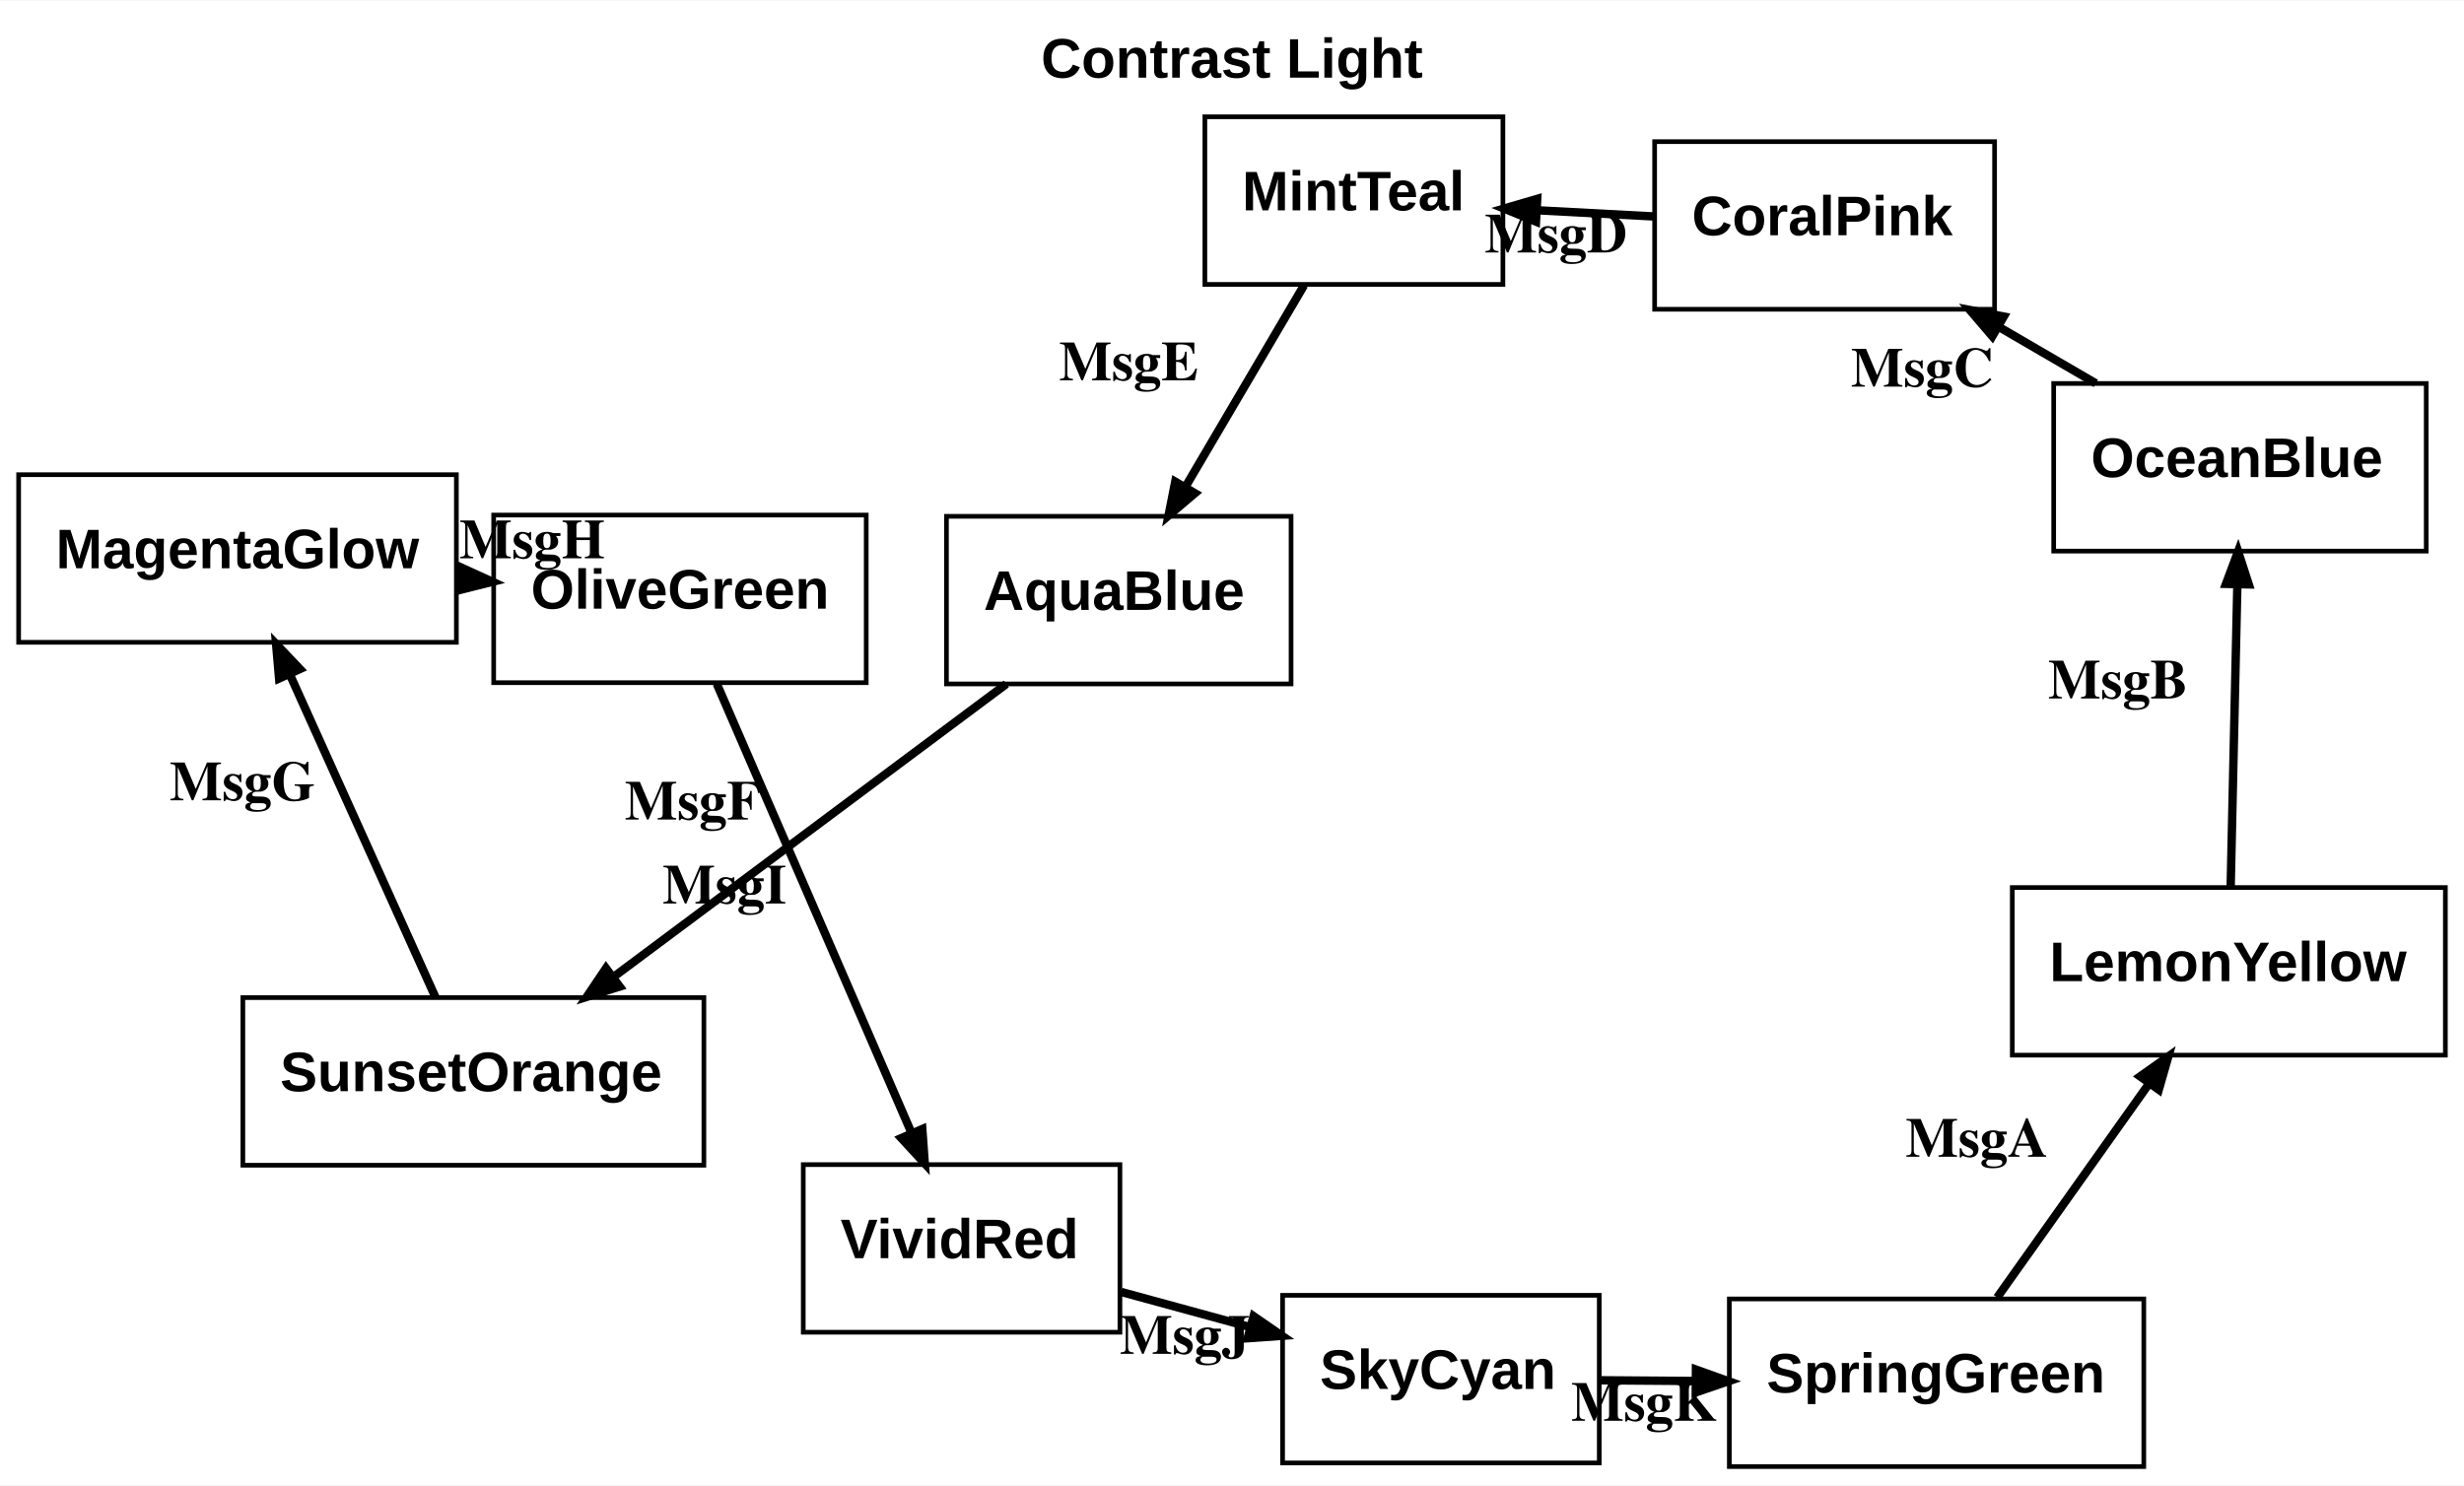
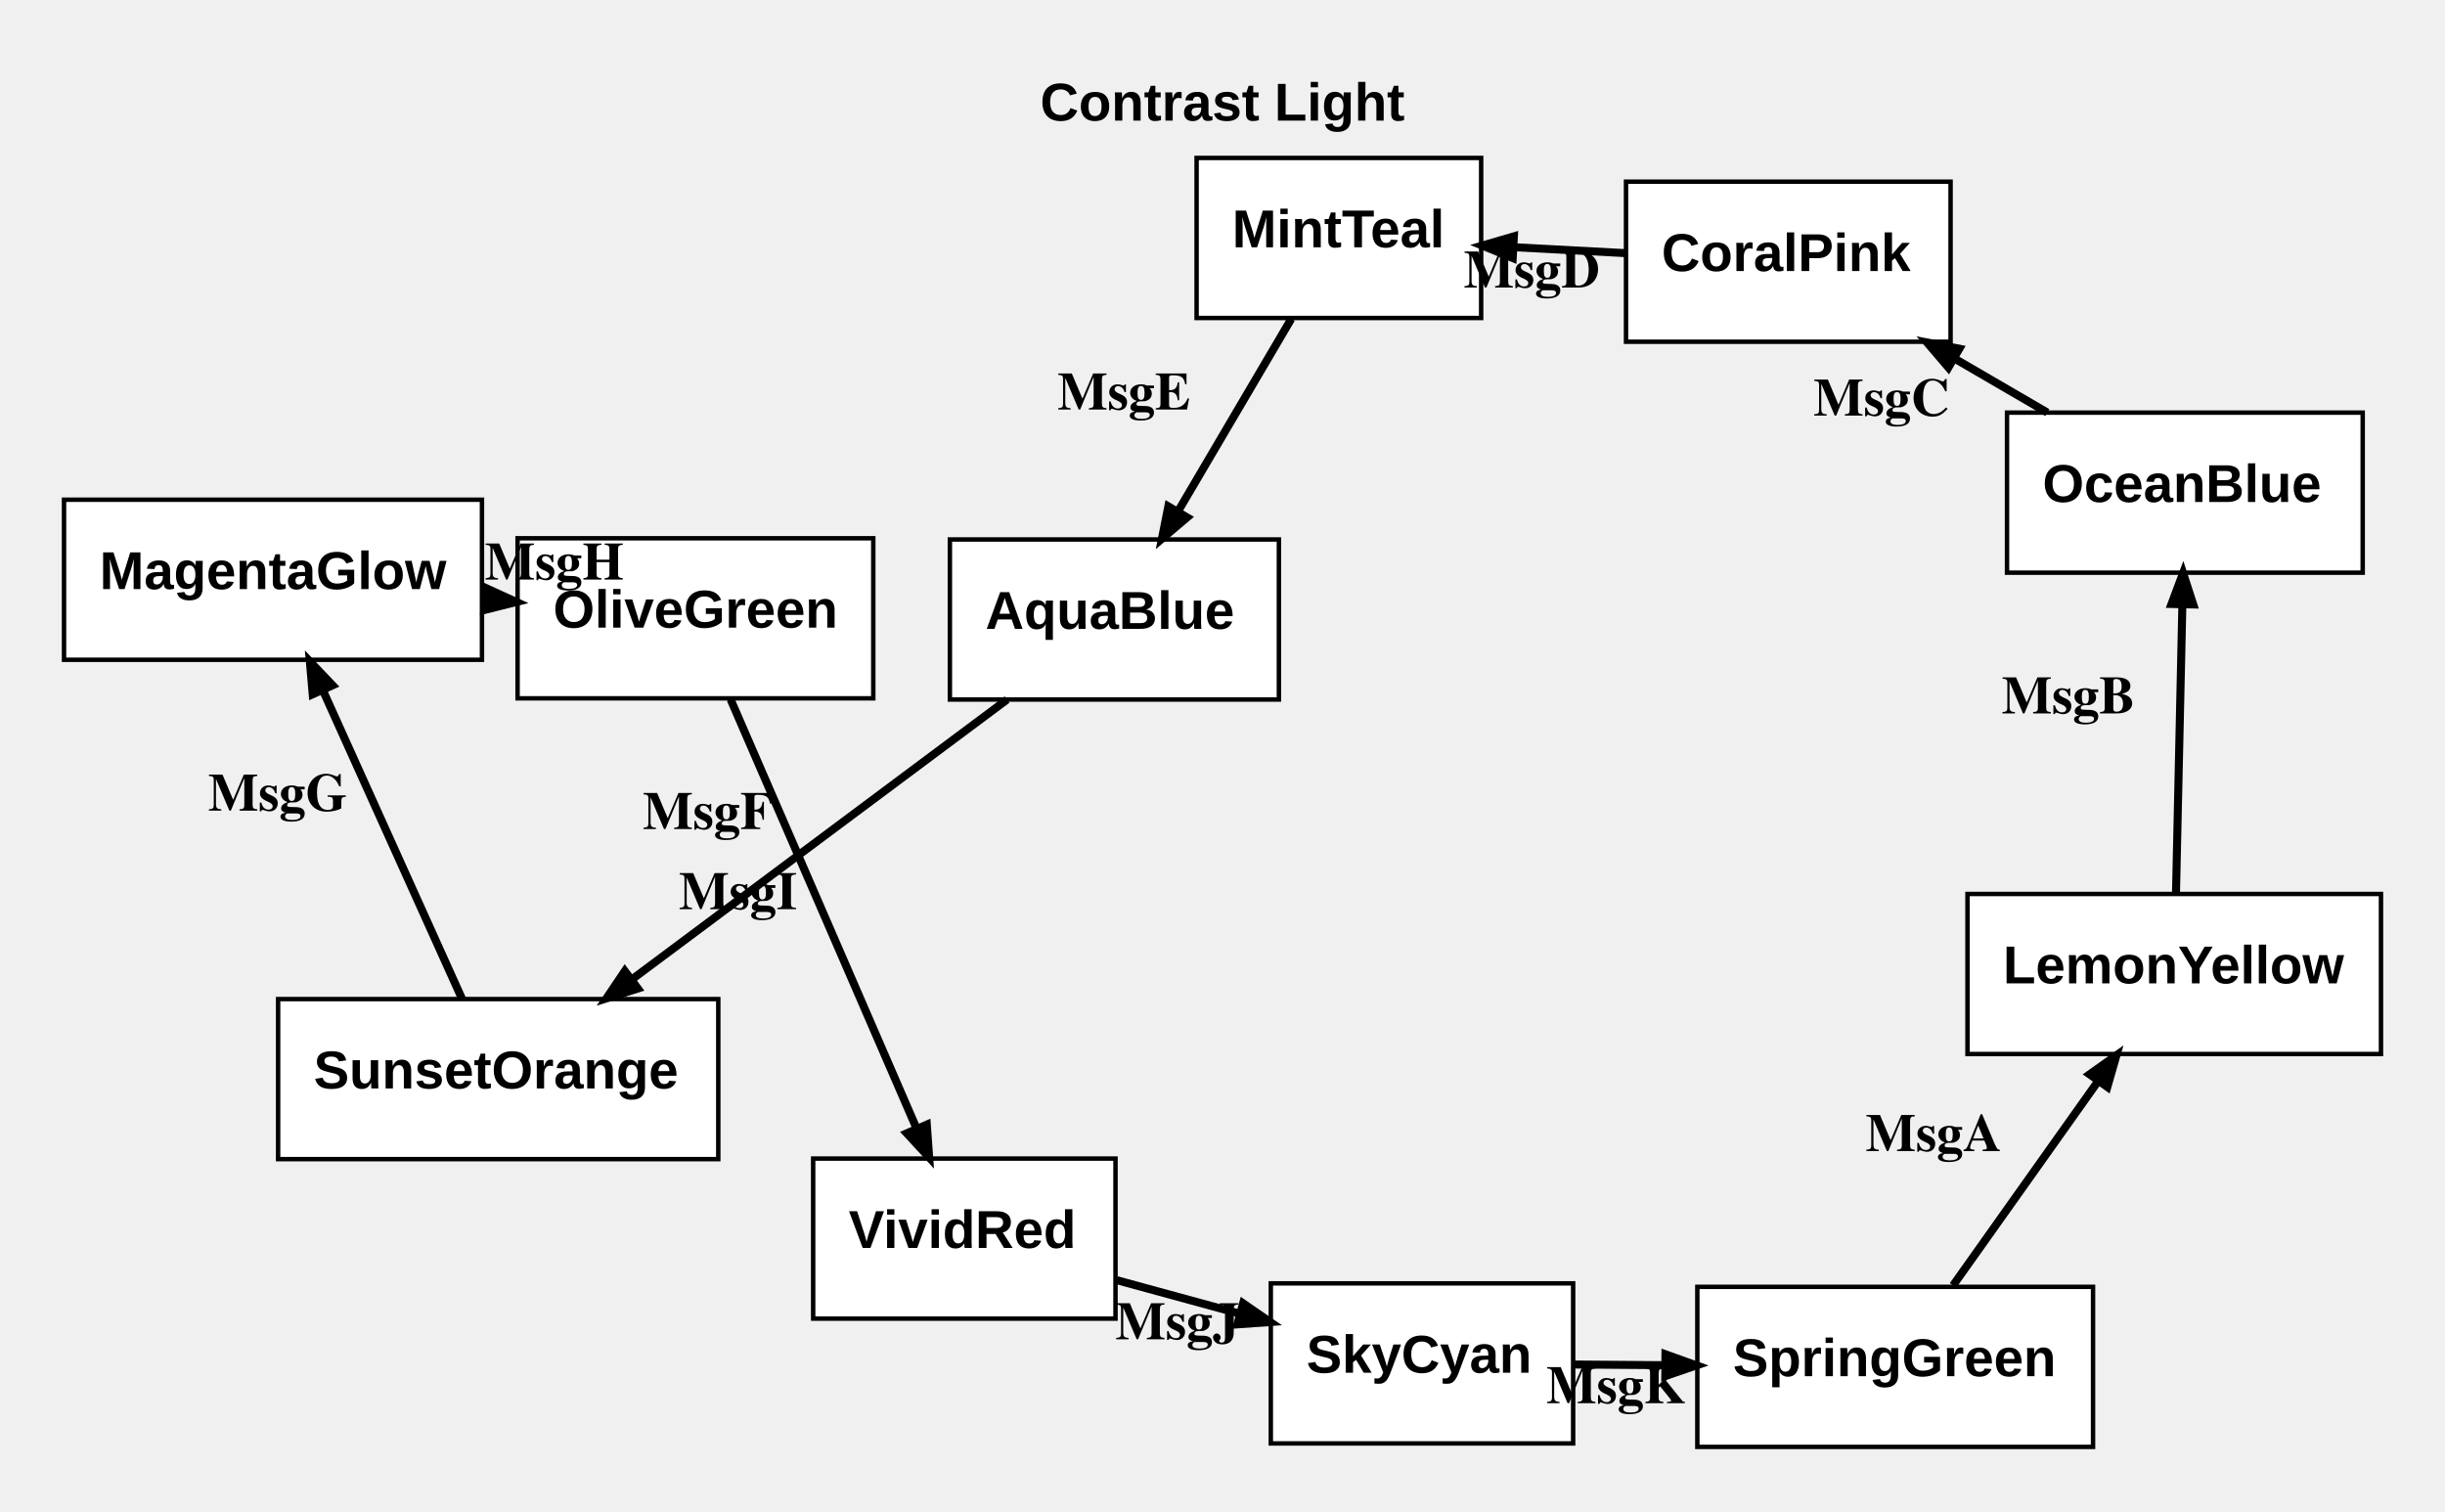
- <svg xmlns="http://www.w3.org/2000/svg" width="529pt" height="319pt" viewBox="0.00 0.00 529.11 318.90">
-   <g id="graph0" class="graph" transform="scale(1 1) rotate(0) translate(4 314.9)">
-     <polygon fill="#ffffff" stroke="transparent" points="-4,4 -4,-314.9 525.11,-314.9 525.11,4 -4,4" />
+ <svg xmlns="http://www.w3.org/2000/svg" width="550pt" height="340pt" viewBox="0.00 0.00 549.91 339.70">
+   <g id="graph0" class="graph" transform="scale(1 1) rotate(0) translate(14.4 325.3)">
+     <polygon fill="transparent" stroke="transparent" points="-14.4,14.4 -14.4,-325.3 535.51,-325.3 535.51,14.4 -14.4,14.4" />
    <text text-anchor="start" x="219.55" y="-298.3" font-family="Arial" font-weight="bold" font-size="12.00" fill="#000000">Contrast Light</text>
    <g id="node1" class="node">
      <polygon fill="#ffffff" stroke="#000000" points="456.35,-36 367.35,-36 367.35,0 456.35,0 456.35,-36" />
      <text text-anchor="start" x="375.35" y="-15.9" font-family="Arial" font-weight="bold" font-size="12.00" fill="#000000">SpringGreen</text>
    </g>
    <g id="node2" class="node">
      <polygon fill="#ffffff" stroke="#000000" points="521.11,-124.36 428.11,-124.36 428.11,-88.36 521.11,-88.36 521.11,-124.36" />
      <text text-anchor="start" x="436.11" y="-104.26" font-family="Arial" font-weight="bold" font-size="12.00" fill="#000000">LemonYellow</text>
    </g>
    <g id="edge1" class="edge">
      <path fill="none" stroke="#000000" stroke-width="1.8" d="M424.86,-36.31C434.28,-49.58 447.12,-67.66 457.39,-82.12" />
      <polygon fill="#000000" stroke="#000000" stroke-width="1.8" points="455.57,-83.79 461.62,-88.08 459.57,-80.95 455.57,-83.79" />
      <text text-anchor="start" x="405.2" y="-66.54" font-family="Times,serif" font-weight="bold" font-size="12.00" fill="#000000">MsgA</text>
    </g>
    <g id="node3" class="node">
      <polygon fill="#ffffff" stroke="#000000" points="517,-232.62 437,-232.62 437,-196.62 517,-196.62 517,-232.62" />
      <text text-anchor="start" x="445" y="-212.52" font-family="Arial" font-weight="bold" font-size="12.00" fill="#000000">OceanBlue</text>
    </g>
    <g id="edge2" class="edge">
      <path fill="none" stroke="#000000" stroke-width="1.8" d="M475.01,-124.73C475.41,-142.49 476,-169.54 476.44,-189.33" />
      <polygon fill="#000000" stroke="#000000" stroke-width="1.8" points="474,-189.58 476.6,-196.53 478.89,-189.47 474,-189.58" />
      <text text-anchor="start" x="435.81" y="-164.97" font-family="Times,serif" font-weight="bold" font-size="12.00" fill="#000000">MsgB</text>
    </g>
    <g id="node4" class="node">
      <polygon fill="#ffffff" stroke="#000000" points="424.31,-284.56 351.31,-284.56 351.31,-248.56 424.31,-248.56 424.31,-284.56" />
      <text text-anchor="start" x="359.31" y="-264.46" font-family="Arial" font-weight="bold" font-size="12.00" fill="#000000">CoralPink</text>
    </g>
    <g id="edge3" class="edge">
      <path fill="none" stroke="#000000" stroke-width="1.8" d="M446.06,-232.64C439.35,-236.54 432.2,-240.71 425.27,-244.74" />
      <polygon fill="#000000" stroke="#000000" stroke-width="1.8" points="423.82,-242.76 419,-248.4 426.28,-246.99 423.82,-242.76" />
      <text text-anchor="start" x="393.47" y="-231.95" font-family="Times,serif" font-weight="bold" font-size="12.00" fill="#000000">MsgC</text>
    </g>
    <g id="node5" class="node">
      <polygon fill="#ffffff" stroke="#000000" points="318.73,-289.9 254.73,-289.9 254.73,-253.9 318.73,-253.9 318.73,-289.9" />
      <text text-anchor="start" x="262.73" y="-269.8" font-family="Arial" font-weight="bold" font-size="12.00" fill="#000000">MintTeal</text>
    </g>
    <g id="edge4" class="edge">
      <path fill="none" stroke="#000000" stroke-width="1.8" d="M351.03,-268.5C342.99,-268.93 334.45,-269.38 326.31,-269.81" />
      <polygon fill="#000000" stroke="#000000" stroke-width="1.8" points="325.83,-267.38 318.97,-270.19 326.09,-272.27 325.83,-267.38" />
      <text text-anchor="start" x="314.81" y="-260.76" font-family="Times,serif" font-weight="bold" font-size="12.00" fill="#000000">MsgD</text>
    </g>
    <g id="node6" class="node">
      <polygon fill="#ffffff" stroke="#000000" points="273.24,-204.09 199.24,-204.09 199.24,-168.09 273.24,-168.09 273.24,-204.09" />
      <text text-anchor="start" x="207.24" y="-183.99" font-family="Arial" font-weight="bold" font-size="12.00" fill="#000000">AquaBlue</text>
    </g>
    <g id="edge5" class="edge">
      <path fill="none" stroke="#000000" stroke-width="1.8" d="M276.02,-253.7C268.59,-241.07 258.61,-224.11 250.51,-210.34" />
      <polygon fill="#000000" stroke="#000000" stroke-width="1.8" points="252.59,-209.05 246.93,-204.26 248.37,-211.53 252.59,-209.05" />
      <text text-anchor="start" x="223.43" y="-233.31" font-family="Times,serif" font-weight="bold" font-size="12.00" fill="#000000">MsgE</text>
    </g>
    <g id="node7" class="node">
      <polygon fill="#ffffff" stroke="#000000" points="147.15,-100.72 48.15,-100.72 48.15,-64.72 147.15,-64.72 147.15,-100.72" />
      <text text-anchor="start" x="56.15" y="-80.62" font-family="Arial" font-weight="bold" font-size="12.00" fill="#000000">SunsetOrange</text>
    </g>
    <g id="edge6" class="edge">
      <path fill="none" stroke="#000000" stroke-width="1.8" d="M212.1,-168.08C188.7,-150.63 153.12,-124.09 127.85,-105.24" />
      <polygon fill="#000000" stroke="#000000" stroke-width="1.8" points="129.06,-103.09 121.98,-100.87 126.13,-107.02 129.06,-103.09" />
      <text text-anchor="start" x="130.16" y="-138.96" font-family="Times,serif" font-weight="bold" font-size="12.00" fill="#000000">MsgF</text>
    </g>
    <g id="node8" class="node">
      <polygon fill="#ffffff" stroke="#000000" points="94,-213.03 0,-213.03 0,-177.03 94,-177.03 94,-213.03" />
      <text text-anchor="start" x="8" y="-192.93" font-family="Arial" font-weight="bold" font-size="12.00" fill="#000000">MagentaGlow</text>
    </g>
    <g id="edge7" class="edge">
      <path fill="none" stroke="#000000" stroke-width="1.8" d="M89.52,-100.77C81.04,-119.57 67.69,-149.16 58.22,-170.16" />
      <polygon fill="#000000" stroke="#000000" stroke-width="1.8" points="55.93,-169.27 55.29,-176.66 60.4,-171.29 55.93,-169.27" />
      <text text-anchor="start" x="32.41" y="-143.1" font-family="Times,serif" font-weight="bold" font-size="12.00" fill="#000000">MsgG</text>
    </g>
    <g id="node9" class="node">
      <polygon fill="#ffffff" stroke="#000000" points="182.01,-204.36 102.01,-204.36 102.01,-168.36 182.01,-168.36 182.01,-204.36" />
      <text text-anchor="start" x="110.01" y="-184.26" font-family="Arial" font-weight="bold" font-size="12.00" fill="#000000">OliveGreen</text>
    </g>
    <g id="edge8" class="edge">
      <path fill="none" stroke="#000000" stroke-width="1.8" d="M94.23,-190.72C94.38,-190.71 94.54,-190.69 94.7,-190.68" />
      <polygon fill="#000000" stroke="#000000" stroke-width="1.8" points="95,-193.11 101.75,-190.03 94.55,-188.23 95,-193.11" />
      <text text-anchor="start" x="94.64" y="-195.08" font-family="Times,serif" font-weight="bold" font-size="12.00" fill="#000000">MsgH</text>
    </g>
    <g id="node10" class="node">
      <polygon fill="#ffffff" stroke="#000000" points="236.49,-64.85 168.49,-64.85 168.49,-28.85 236.49,-28.85 236.49,-64.85" />
      <text text-anchor="start" x="176.49" y="-44.75" font-family="Arial" font-weight="bold" font-size="12.00" fill="#000000">VividRed</text>
    </g>
    <g id="edge9" class="edge">
      <path fill="none" stroke="#000000" stroke-width="1.8" d="M149.92,-168.12C160.6,-143.47 179.69,-99.44 191.69,-71.76" />
      <polygon fill="#000000" stroke="#000000" stroke-width="1.8" points="194.05,-72.49 194.58,-65.09 189.55,-70.54 194.05,-72.49" />
      <text text-anchor="start" x="138.28" y="-120.94" font-family="Times,serif" font-weight="bold" font-size="12.00" fill="#000000">MsgI</text>
    </g>
    <g id="node11" class="node">
      <polygon fill="#ffffff" stroke="#000000" points="339.42,-36.78 271.42,-36.78 271.42,-0.78 339.42,-0.78 339.42,-36.78" />
      <text text-anchor="start" x="279.42" y="-16.68" font-family="Arial" font-weight="bold" font-size="12.00" fill="#000000">SkyCyan</text>
    </g>
    <g id="edge10" class="edge">
      <path fill="none" stroke="#000000" stroke-width="1.8" d="M236.77,-37.5C245.62,-35.09 255.24,-32.46 264.4,-29.96" />
      <polygon fill="#000000" stroke="#000000" stroke-width="1.8" points="265.19,-32.29 271.3,-28.08 263.9,-27.56 265.19,-32.29" />
      <text text-anchor="start" x="236.47" y="-24.21" font-family="Times,serif" font-weight="bold" font-size="12.00" fill="#000000">MsgJ</text>
    </g>
    <g id="edge11" class="edge">
      <path fill="none" stroke="#000000" stroke-width="1.8" d="M339.68,-18.53C346.11,-18.48 352.96,-18.43 359.79,-18.38" />
      <polygon fill="#000000" stroke="#000000" stroke-width="1.8" points="360.18,-20.83 367.16,-18.33 360.14,-15.93 360.18,-20.83" />
      <text text-anchor="start" x="333.39" y="-9.83" font-family="Times,serif" font-weight="bold" font-size="12.00" fill="#000000">MsgK</text>
    </g>
  </g>
</svg>
